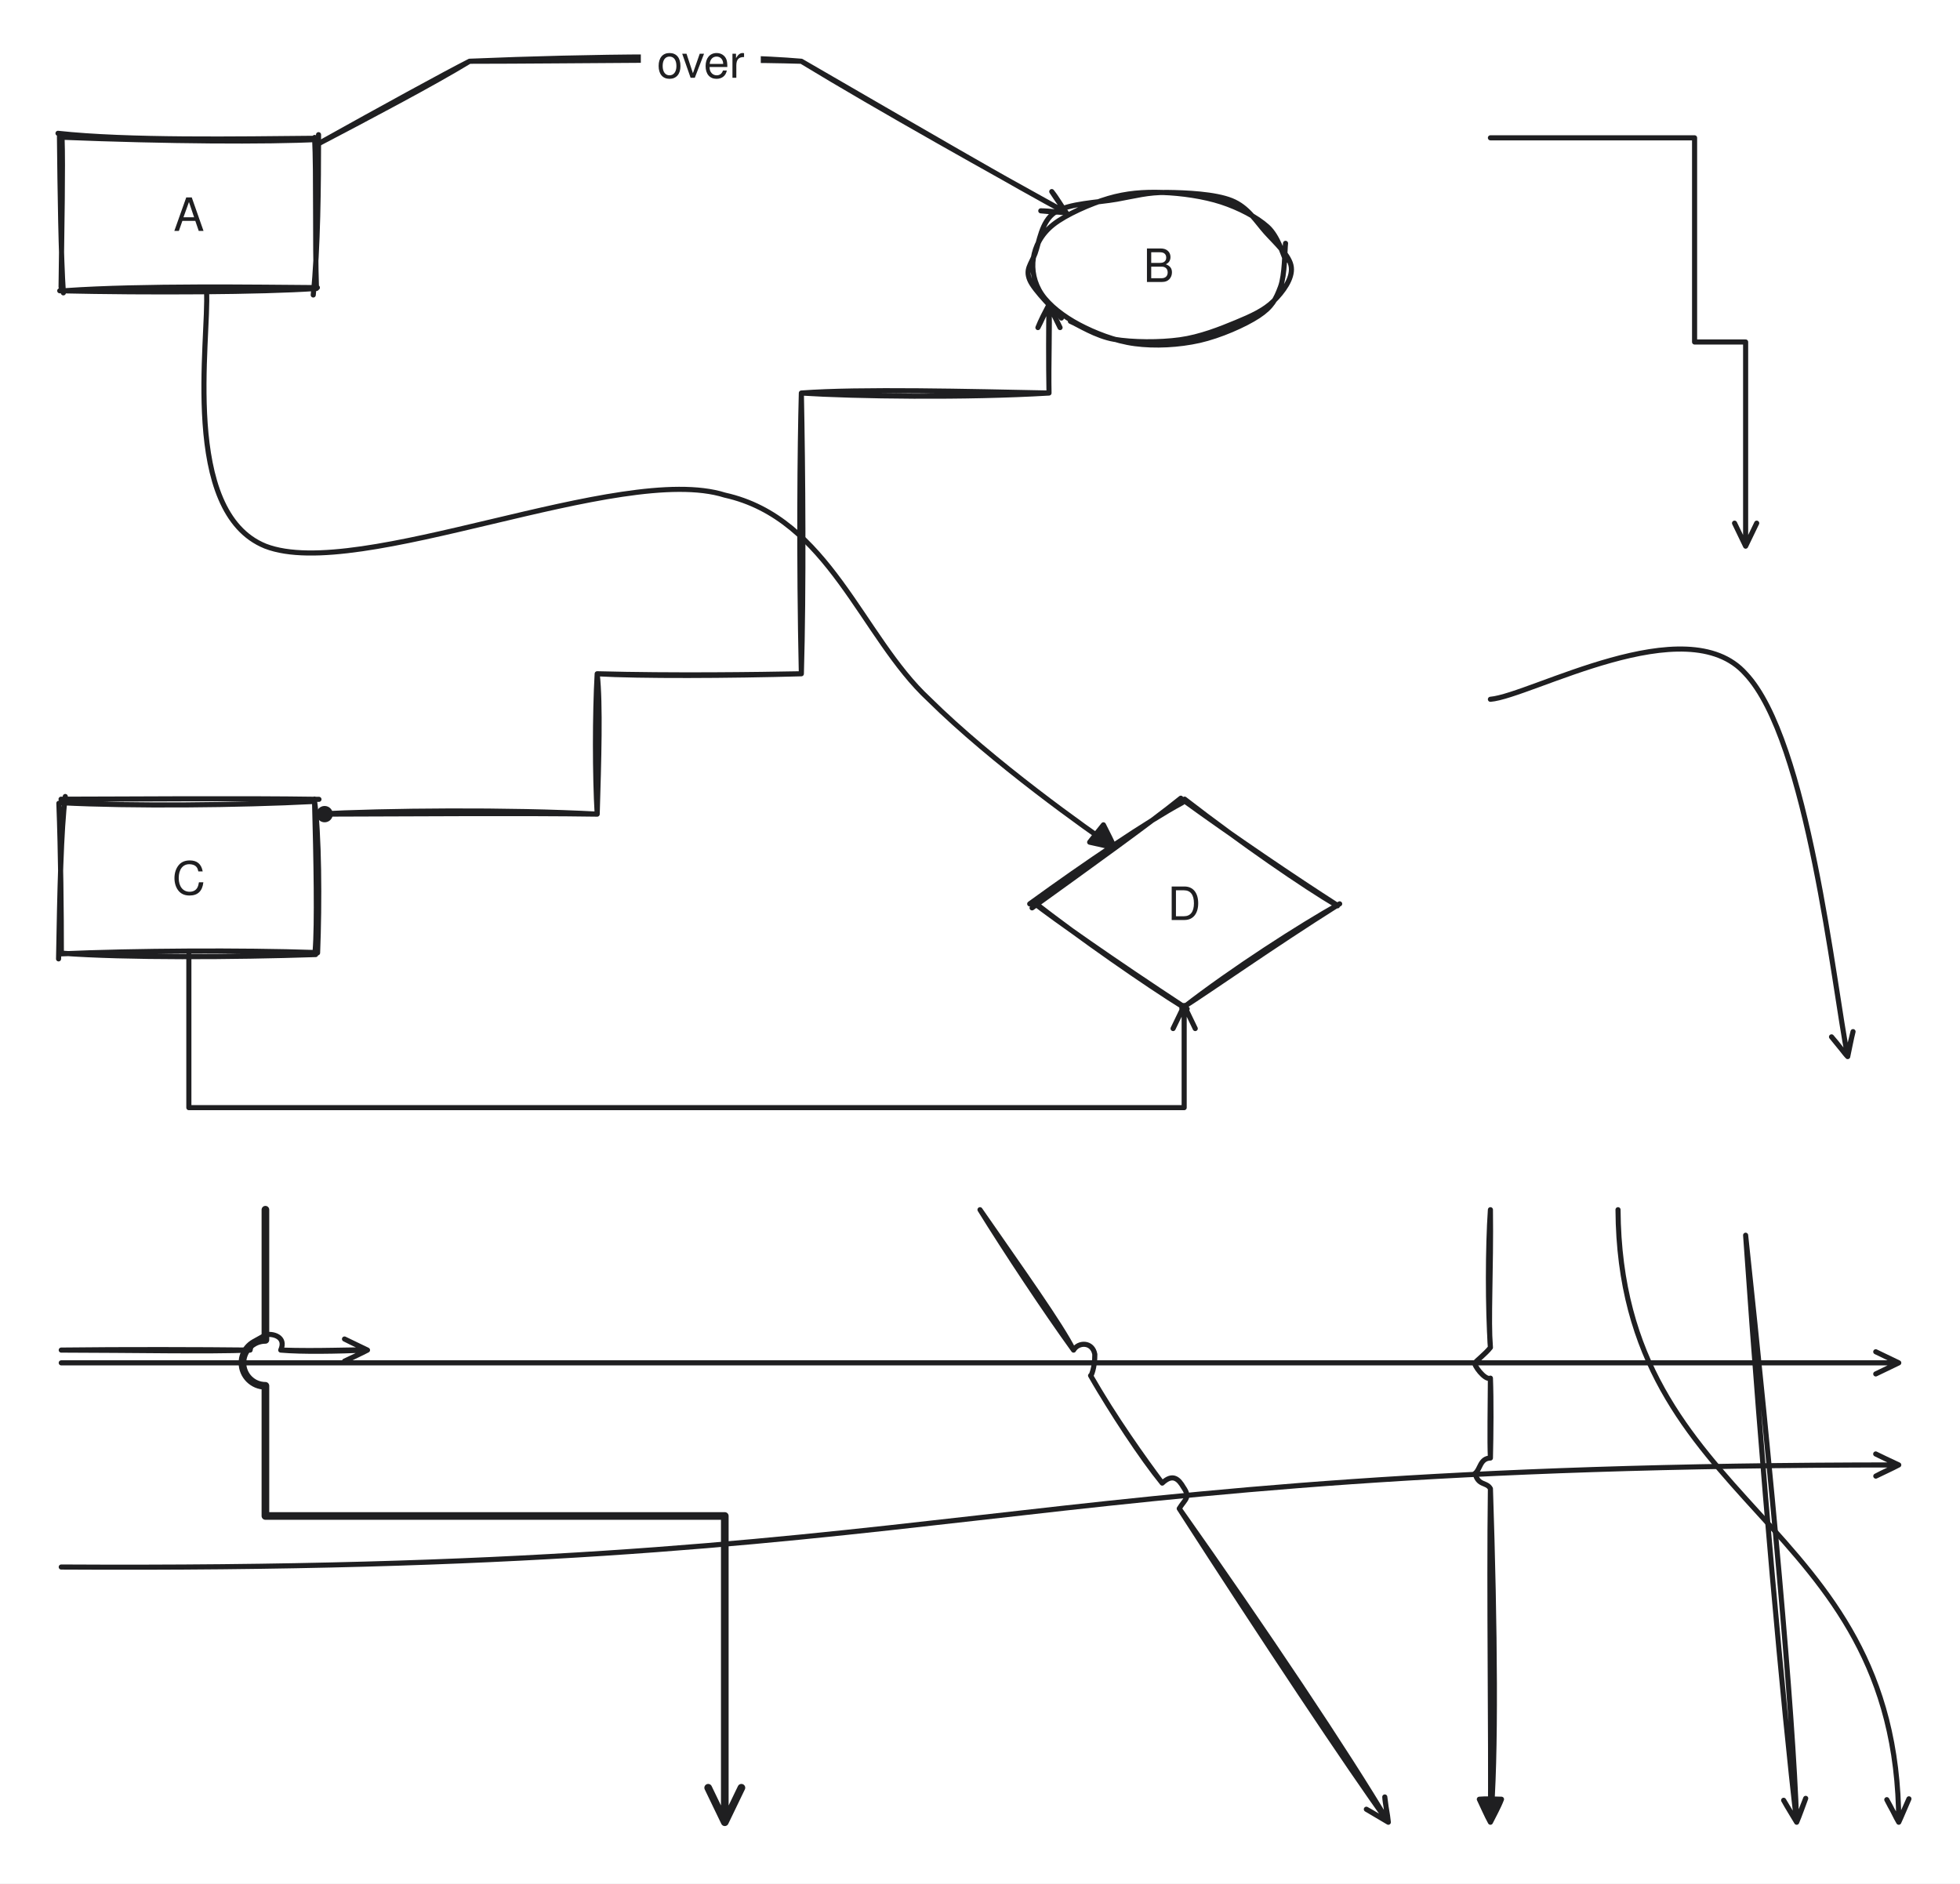
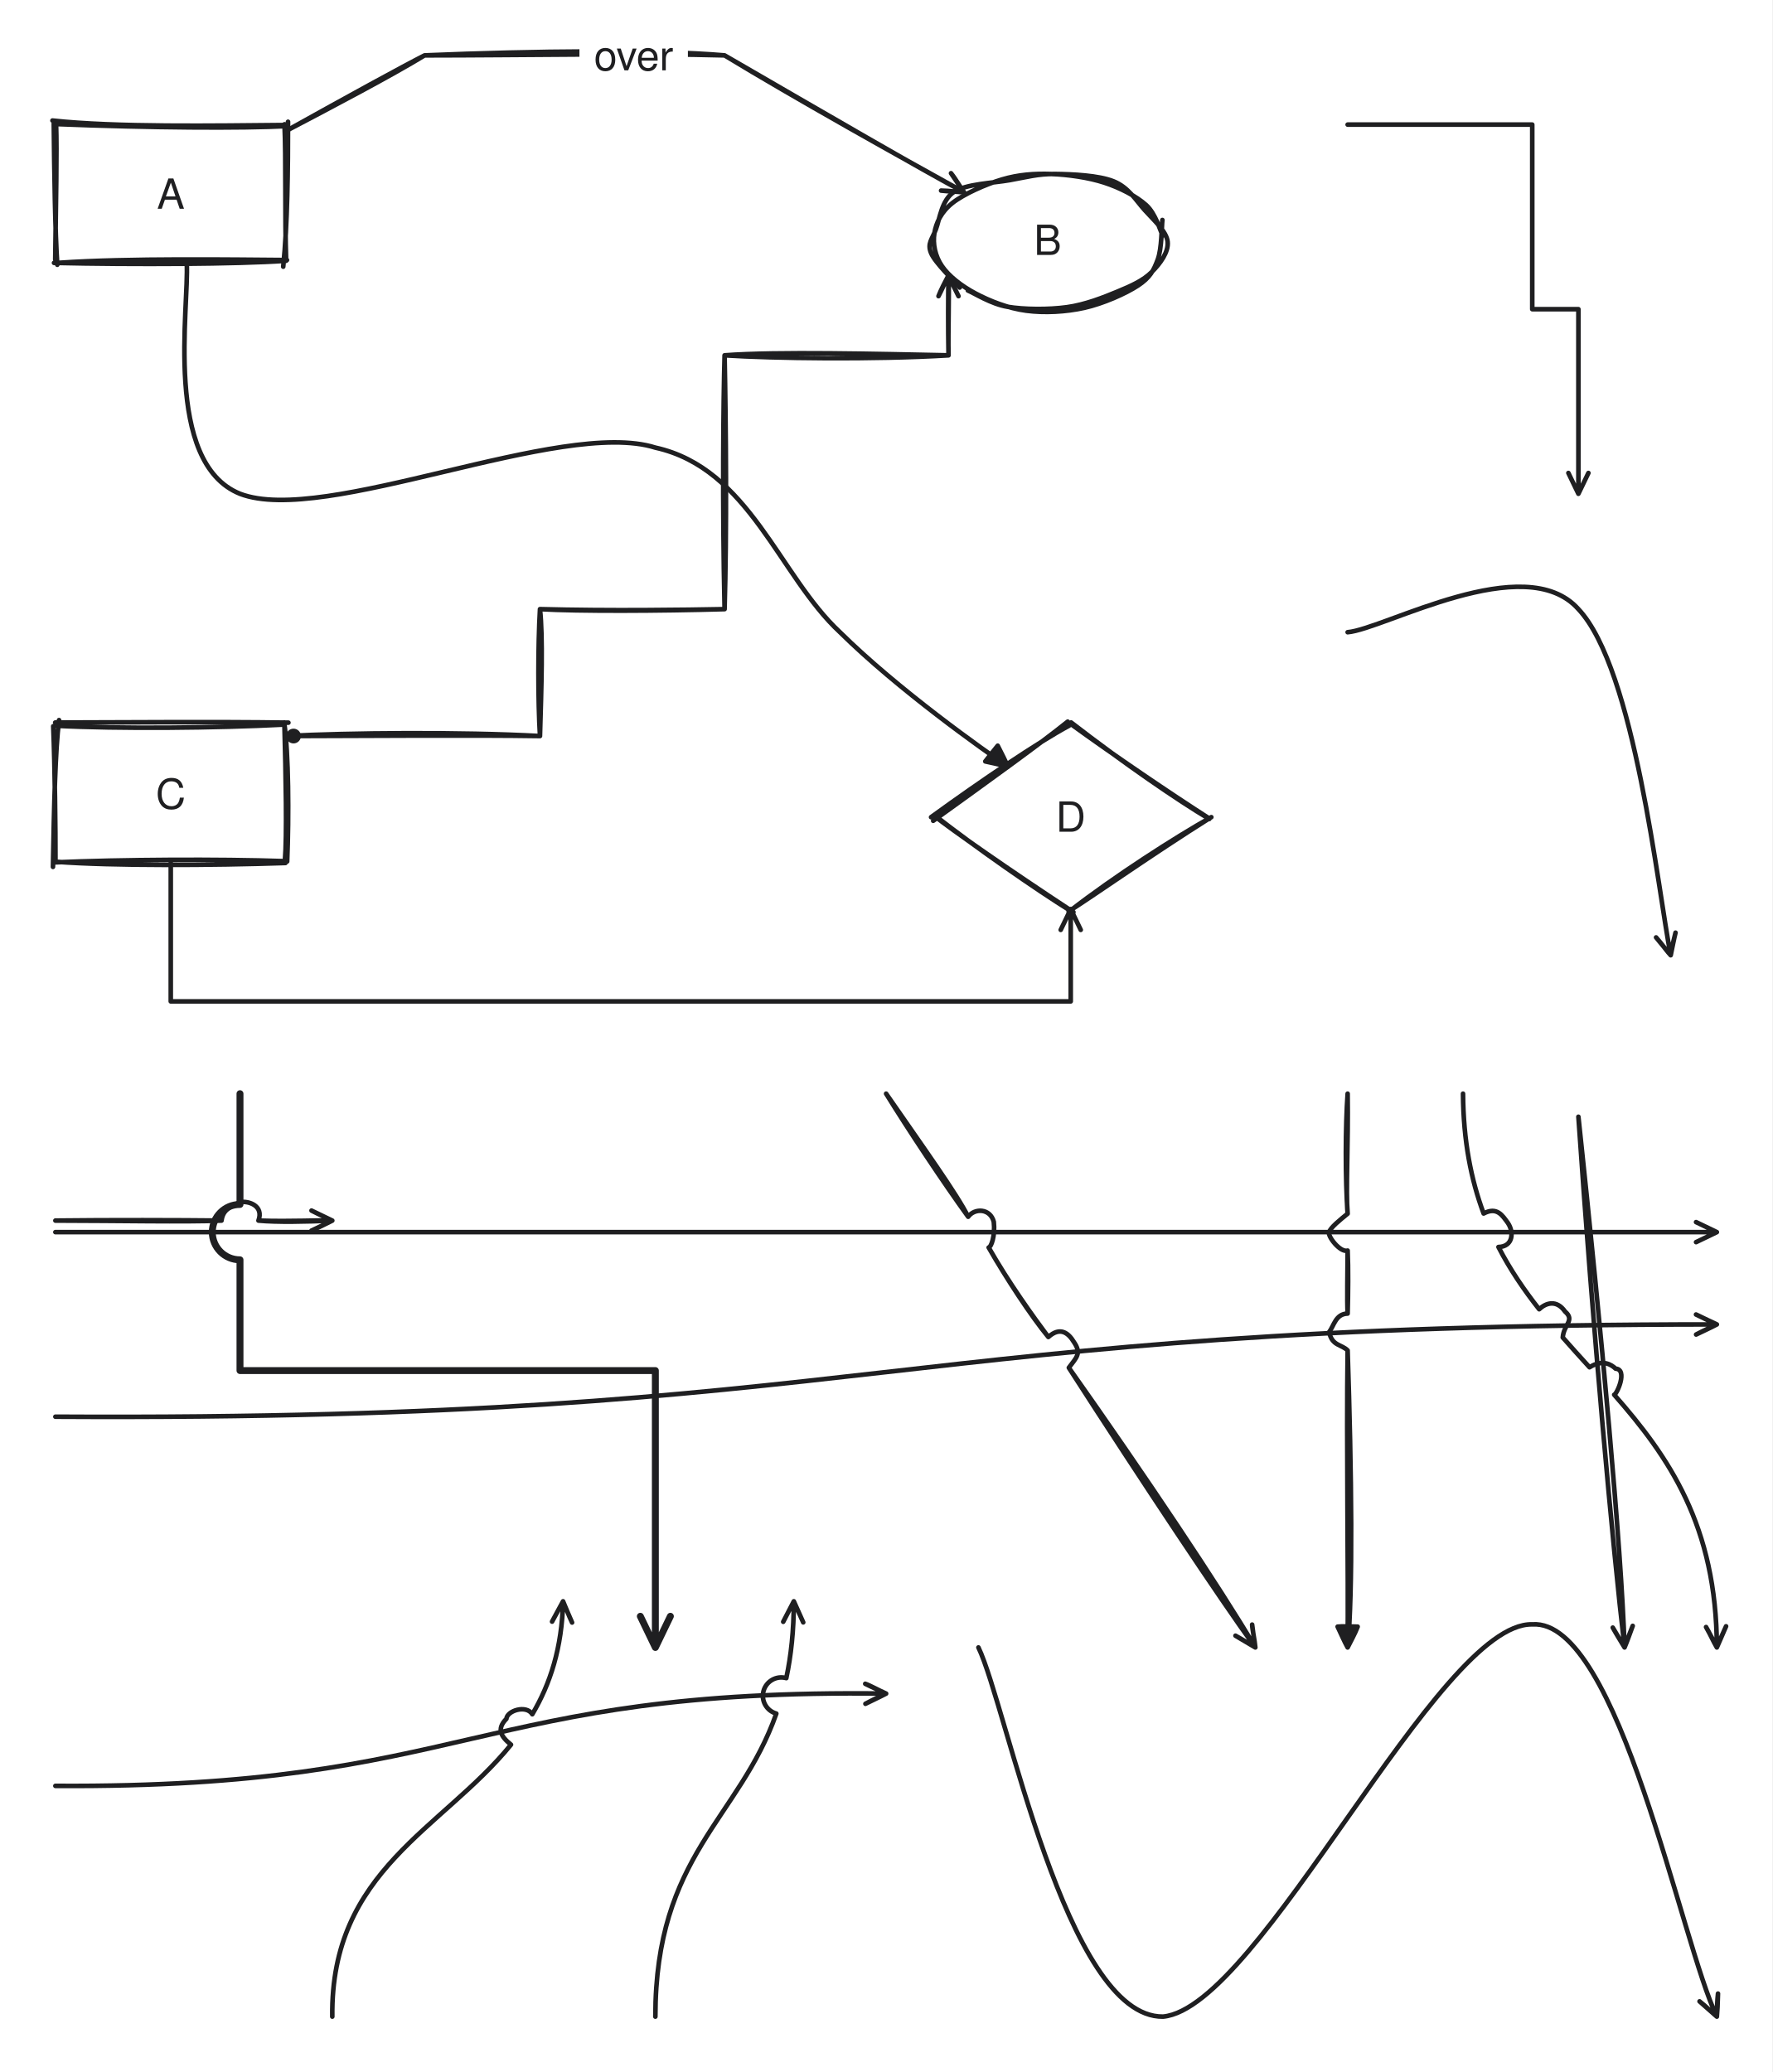
- <svg xmlns="http://www.w3.org/2000/svg" width="768" height="738" viewBox="16 -14 768 738">
-   <rect x="16" y="-14" width="768" height="738" fill="#ffffff" />
+ <svg xmlns="http://www.w3.org/2000/svg" width="768" height="898" viewBox="16 -14 768 898">
+   <rect x="16" y="-14" width="768" height="898" fill="#ffffff" />
  <path d="M38.73 38.24 C66.01 41.24 109.88 40.44 139.18 40.19 M40.51 39.78 C81.2 41.42 120.77 41.67 140.63 40.64 M140.82 38.77 C140.81 58.77 140.62 83.25 138.74 101.58 M139.28 39.86 C139.98 54.31 139.37 80.64 140 99.03 M140.36 98.7 C117.23 98.54 71.47 97.83 41.86 99.88 M139.51 99.05 C118.9 100.48 74.44 100.72 39.41 99.93 M39.93 98.46 C40.24 74.02 40.71 51.52 40.32 40.11 M40.83 100.75 C39.88 86.82 39.51 60.16 39.3 39.44" fill="none" stroke="#1f1f21" stroke-width="2" stroke-linecap="round" stroke-linejoin="round" />
  <text x="90" font-family="Helvetica Neue, Helvetica, Arial, sans-serif" font-size="18" fill="#1f1f21" text-anchor="middle">
    <tspan x="90" y="76.48">A</tspan>
  </text>
  <path d="M431.89 110.62 C429.82 108.13 421.19 99.88 419.47 95.66 C417.75 91.45 419.93 89.75 421.58 85.34 C423.22 80.93 424.02 72.75 429.35 69.21 C434.68 65.66 446.24 65.37 453.56 64.07 C460.87 62.77 465.72 61.32 473.22 61.4 C480.73 61.49 492.1 61.99 498.57 64.59 C505.03 67.19 508.12 72.65 512.02 77.01 C515.93 81.36 521.49 86.24 521.99 90.73 C522.5 95.21 518.7 100.33 515.07 103.93 C511.45 107.54 506.38 109.85 500.25 112.38 C494.13 114.92 486.28 118.05 478.33 119.14 C470.39 120.24 459.74 120.16 452.59 118.95 C445.44 117.75 438.28 113.07 435.42 111.89 M519.72 81.34 C519.38 84.2 519.49 93.72 517.72 98.46 C515.96 103.2 514.42 106.28 509.13 109.77 C503.83 113.26 494.03 117.58 485.96 119.4 C477.88 121.21 468.56 121.69 460.7 120.65 C452.83 119.62 444.84 116.41 438.76 113.19 C432.67 109.96 427.17 105.67 424.2 101.32 C421.22 96.97 420.16 91.65 420.91 87.09 C421.67 82.54 423.82 77.88 428.72 73.99 C433.62 70.1 443.18 65.85 450.31 63.75 C457.43 61.66 464.1 61.18 471.47 61.41 C478.85 61.65 487.71 62.93 494.58 65.17 C501.44 67.41 508.45 71.05 512.67 74.86 C516.88 78.68 518.67 85.85 519.87 88.05" fill="none" stroke="#1f1f21" stroke-width="2" stroke-linecap="round" stroke-linejoin="round" />
  <text x="470" font-family="Helvetica Neue, Helvetica, Arial, sans-serif" font-size="18" fill="#1f1f21" text-anchor="middle">
    <tspan x="470" y="96.48">B</tspan>
  </text>
  <path d="M40.09 300.53 C67.18 301.94 110.14 301.55 138.89 300.04 M39.92 299.15 C65.29 299.13 108.85 298.72 140.98 299.2 M139.23 299.09 C139.88 322.84 140.34 348.43 139.48 358.67 M139.15 299.16 C141.09 312.17 141.24 339.9 140.44 359.36 M139.27 359.22 C110.85 358.27 68.8 358.49 39.6 359.76 M139.69 360.02 C107.91 361.07 65.12 361.34 40.25 359.48 M38.95 361.71 C39.42 335.25 39.93 311.15 41.58 298.09 M40.04 359.07 C40.07 345.59 39.79 318.98 39.07 300.74" fill="none" stroke="#1f1f21" stroke-width="2" stroke-linecap="round" stroke-linejoin="round" />
  <text x="90" font-family="Helvetica Neue, Helvetica, Arial, sans-serif" font-size="18" fill="#1f1f21" text-anchor="middle">
    <tspan x="90" y="336.48">C</tspan>
  </text>
  <path d="M480.17 299.12 C502.87 316.68 526.84 333.13 540.06 340.94 M479.24 299.2 C499.15 313.66 523.93 330.42 540.01 340.71 M540.25 340.55 C514.94 356.49 490.96 373.43 479.09 381.01 M540.93 340.15 C525.34 348.87 498.67 366.03 479.76 380.73 M481.17 381.3 C451.81 362.04 428.28 345.46 420.87 339.6 M480.1 380.86 C465.1 371.57 438.45 353 420.95 339.32 M420.4 341.73 C443.69 324.96 467.31 307.96 478.69 298.76 M419.48 340.16 C441.62 324.1 465.99 307.63 479.27 300.51" fill="none" stroke="#1f1f21" stroke-width="2" stroke-linecap="round" stroke-linejoin="round" />
  <text x="480" font-family="Helvetica Neue, Helvetica, Arial, sans-serif" font-size="18" fill="#1f1f21" text-anchor="middle">
    <tspan x="480" y="346.48">D</tspan>
  </text>
  <path d="M140 42.73 C161.1 31.67 185.68 18.72 200 10 M140 42.73 C167.42 27.47 190.23 14.97 200 10 M200 10 C241.38 9.98 295.71 8.99 330 10 M200 10 C247.36 8.03 300.12 7.45 330 10 M330 10 C360.51 28.56 406.08 53.99 433.79 69.31 M330 10 C374.33 35.67 414.82 59.2 433.79 69.31 M428.12 61.07 C430.28 63.76 432.25 67.38 433.79 69.31 M428.12 61.07 C430.21 64.28 432.59 67.62 433.79 69.31 M423.82 68.61 C427.55 68.64 431.67 69.33 433.79 69.31 M423.82 68.61 C426.65 68.92 431.07 69.13 433.79 69.31" fill="none" stroke="#1f1f21" stroke-width="2" stroke-linecap="round" stroke-linejoin="round" />
  <rect x="267.1" y="-3.5" width="47" height="27" fill="#ffffff" />
  <text x="290.6" font-family="Helvetica Neue, Helvetica, Arial, sans-serif" font-size="18" fill="#1f1f21" text-anchor="middle">
    <tspan x="290.6" y="16.48">over</tspan>
  </text>
  <path d="M96.92 100 C98.07 118.46 86.6 186.53 120 200 C156.61 214.14 259.08 167.11 300 180 C340.8 189.04 353.55 235.47 380 260 C405.04 284.76 442.61 311.37 452.73 318.18 M448.36 309.19 C450.24 313.44 452.12 316.96 452.73 318.18 M448.36 309.19 C450.01 312.41 451.84 316.1 452.73 318.18 M442.97 315.99 C446.74 316.88 450.81 317.58 452.73 318.18 M442.97 315.99 C447.24 316.87 451.01 317.87 452.73 318.18 M448.36 309.19 C446.05 312.27 443.63 315.05 442.97 315.99 M448.36 309.19 C446.59 311.43 444.24 314.27 442.97 315.99" fill="none" stroke="#1f1f21" stroke-width="2" stroke-linecap="round" stroke-linejoin="round" />
  <path d="M452.73 318.18 L448.36 309.19 L442.97 315.99 Z" fill="#1f1f21" stroke="none" />
  <path d="M140 305 C166.82 303.57 215.61 303.13 250 305 M140 305 C173.39 304.94 220.03 304.54 250 305 M250 305 C250.62 284.17 251.33 261.93 250 250 M250 305 C249.1 289.75 249.1 265.77 250 250 M250 250 C266.7 250.96 301.64 250.81 330 250 M250 250 C279.85 250.79 312.69 250.33 330 250 M330 250 C330.97 216.95 330.62 170.36 330 140 M330 250 C328.98 204.24 329.45 159.98 330 140 M330 140 C352.88 138.29 396.53 139.4 427.04 140 M330 140 C350.95 141.33 394.34 141.96 427.04 140 M427.04 140 C426.81 129.08 427.4 112.88 427.04 105.34 M427.04 140 C426.83 128.24 426.87 113.84 427.04 105.34 M422.7 114.35 C423.7 111.72 425.74 107.8 427.04 105.34 M422.7 114.35 C423.91 112.1 425.57 108.26 427.04 105.34 M431.37 114.35 C430.01 111.63 427.98 107.52 427.04 105.34 M431.37 114.35 C430.38 112.26 428.45 108.36 427.04 105.34" fill="none" stroke="#1f1f21" stroke-width="2" stroke-linecap="round" stroke-linejoin="round" />
  <path d="M146.4 305 C146.4 306.77 144.97 308.2 143.2 308.2 C141.43 308.2 140 306.77 140 305 C140 303.23 141.43 301.8 143.2 301.8 C144.97 301.8 146.4 303.23 146.4 305 Z" fill="#1f1f21" stroke="none" />
  <path d="M90 360 L90 420 M90 420 L480 420 M480 420 L480 380 M475.66 389.01 L480 380 M484.34 389.01 L480 380" fill="none" stroke="#1f1f21" stroke-width="2" stroke-linecap="round" stroke-linejoin="round" />
  <path d="M600 40 L680 40 M680 40 L680 120 M680 120 L700 120 M700 120 L700 200 M704.34 190.99 L700 200 M695.66 190.99 L700 200" fill="none" stroke="#1f1f21" stroke-width="2" stroke-linecap="round" stroke-linejoin="round" />
  <path d="M600 260 C615.77 258.68 676.81 223.89 700 250 C724.49 275.95 734.48 372.21 740 400 M742.09 390.22 C741.35 393.18 740.32 397.22 740 400 M742.09 390.22 C741.44 392.76 740.62 397.08 740 400 M733.66 392.27 C736.36 395.3 738.67 398.7 740 400 M733.66 392.27 C735.62 394.7 738.36 398.05 740 400" fill="none" stroke="#1f1f21" stroke-width="2" stroke-linecap="round" stroke-linejoin="round" />
  <path d="M40 520 L760 520 M750.99 515.66 L760 520 M750.99 524.34 L760 520" fill="none" stroke="#1f1f21" stroke-width="2" stroke-linecap="round" stroke-linejoin="round" />
  <path d="M40 600 C397.4 602.06 399.23 560.05 760 560 M750.97 555.7 C755.02 557.72 758.32 559.17 760 560 M750.97 555.7 C752.81 556.64 756.94 558.56 760 560 M751.01 564.38 C753.81 562.84 757.53 561.27 760 560 M751.01 564.38 C753.58 563.12 757.5 561.34 760 560" fill="none" stroke="#1f1f21" stroke-width="2" stroke-linecap="round" stroke-linejoin="round" />
-   <path d="M120 460 L120 511 M120 511 C115.03 511 111 515.03 111 520 C111 524.97 115.03 529 120 529 M120 529 L120 580 M120 580 L300 580 M300 580 L300 700 M306.51 686.49 L300 700 M293.49 686.49 L300 700" fill="none" stroke="#1f1f21" stroke-width="3" stroke-linecap="round" stroke-linejoin="round" />
-   <path d="M400 460 C416.24 483.46 431.89 505.29 436.67 515.01 M400 460 C410.02 476.19 425.59 499.68 436.67 515.01 M436.67 515.01 C438.47 511.83 444.08 511.61 444.99 516.67 C445.05 521.76 443.5 525.49 443.33 524.99 M443.33 524.99 C451.66 539.45 463.33 557.21 471.41 567.12 M443.33 524.99 C452.62 541.29 464.48 557.88 471.41 567.12 M471.41 567.12 C475.6 563.15 477.92 565.66 479.73 568.78 C482.54 572.87 480.37 573.32 478.07 577.1 M478.07 577.1 C511.3 628.67 544.54 678.65 560 700 M478.07 577.1 C511.41 624.3 544.45 673.69 560 700 M558.61 690.1 C558.69 692.28 559.73 696.83 560 700 M558.61 690.1 C558.92 692.65 559.52 697.07 560 700 M551.39 694.91 C554.19 696.43 557.69 698.62 560 700 M551.39 694.91 C554.95 697.02 558.45 699.09 560 700" fill="none" stroke="#1f1f21" stroke-width="2" stroke-linecap="round" stroke-linejoin="round" />
-   <path d="M600 460 C600.3 482.98 599.08 504.12 600 514 M600 460 C598.99 474.54 598.93 498.45 600 514 M600 514 C598.03 516.52 594.49 519.15 594 520 C593.11 520.46 597.85 527.04 600 526 M600 526 C599.96 536.59 599.67 550.54 600 557.29 M600 526 C600.33 534.57 600.23 547.89 600 557.29 M600 557.29 C595.86 557.41 596.06 561.78 594 563.29 C595.18 568.28 598.52 566.6 600 569.29 M600 569.29 C599.43 611.22 600.34 666.51 600 700 M600 569.29 C601.77 623.06 602.35 675.48 600 700 M604.34 690.99 C603.15 694.11 601.17 697.63 600 700 M604.34 690.99 C603.38 692.76 601.57 696.81 600 700 M595.66 690.99 C596.9 693.56 598.62 697.55 600 700 M595.66 690.99 C596.89 693.38 598.69 697.38 600 700 M604.34 690.99 C601.68 690.9 597.8 690.77 595.66 690.99 M604.34 690.99 C601.34 691.04 597.65 691.09 595.66 690.99" fill="none" stroke="#1f1f21" stroke-width="2" stroke-linecap="round" stroke-linejoin="round" />
+   <path d="M120 460 L120 508 M120 508 C113.37 508 108 513.37 108 520 C108 526.63 113.37 532 120 532 M120 532 L120 580 M120 580 L300 580 M300 580 L300 700 M306.51 686.49 L300 700 M293.49 686.49 L300 700" fill="none" stroke="#1f1f21" stroke-width="3" stroke-linecap="round" stroke-linejoin="round" />
+   <path d="M400 460 C415.73 482.74 430.95 503.92 435.56 513.34 M400 460 C409.71 475.7 424.81 498.47 435.56 513.34 M435.56 513.34 C438.28 509.55 445.13 509.58 446.66 515.56 C447.33 521.57 445.53 526.54 444.44 526.66 M444.44 526.66 C452.09 540.01 462.82 556.36 470.3 565.45 M444.44 526.66 C452.96 541.7 463.91 556.92 470.3 565.45 M470.3 565.45 C475.41 560.87 478.97 563.64 481.4 567.67 C484.82 572.68 482.4 574.37 479.18 578.77 M479.18 578.77 C511.96 629.63 544.75 678.95 560 700 M479.18 578.77 C512.07 625.32 544.66 674.04 560 700 M558.61 690.1 C558.69 692.28 559.73 696.83 560 700 M558.61 690.1 C558.92 692.65 559.52 697.07 560 700 M551.39 694.91 C554.19 696.43 557.69 698.62 560 700 M551.39 694.91 C554.95 697.02 558.45 699.09 560 700" fill="none" stroke="#1f1f21" stroke-width="2" stroke-linecap="round" stroke-linejoin="round" />
+   <path d="M600 460 C600.33 482.12 599.11 502.47 600 512 M600 460 C599.01 474 598.95 497.04 600 512 M600 512 C596.92 514.52 592.49 518.04 592 520 C591.11 521.56 596.75 529.04 600 528 M600 528 C599.97 537.2 599.69 549.48 600 555.29 M600 528 C600.34 535.43 600.23 547.03 600 555.29 M600 555.29 C594.76 555.41 594.06 560.67 592 563.29 C593.18 569.39 597.42 568.6 600 571.29 M600 571.29 C599.43 612.57 600.35 667.02 600 700 M600 571.29 C601.74 624.23 602.32 675.86 600 700 M604.34 690.99 C603.15 694.11 601.17 697.63 600 700 M604.34 690.99 C603.38 692.76 601.57 696.81 600 700 M595.66 690.99 C596.9 693.56 598.62 697.55 600 700 M595.66 690.99 C596.89 693.38 598.69 697.38 600 700 M604.34 690.99 C601.68 690.9 597.8 690.77 595.66 690.99 M604.34 690.99 C601.34 691.04 597.65 691.09 595.66 690.99" fill="none" stroke="#1f1f21" stroke-width="2" stroke-linecap="round" stroke-linejoin="round" />
  <path d="M600 700 L604.34 690.99 L595.66 690.99 Z" fill="#1f1f21" stroke="none" />
  <path d="M700 470 C710.07 564.05 718.56 656.14 720 700 M700 470 C706.41 563.11 714.82 656.04 720 700 M723.54 690.65 C722.46 693.26 720.97 697.24 720 700 M723.54 690.65 C722.5 693.46 721.08 697.48 720 700 M714.9 691.4 C716.3 693.96 718.65 697.72 720 700 M714.9 691.4 C716.46 694.13 718.81 697.86 720 700" fill="none" stroke="#1f1f21" stroke-width="2" stroke-linecap="round" stroke-linejoin="round" />
-   <path d="M650 460 C650.74 578.26 759.7 578.93 760 700 M763.99 690.83 C762.31 694.66 760.84 698.26 760 700 M763.99 690.83 C762.24 694.79 760.65 698.33 760 700 M755.32 691.16 C756.94 694.46 759.28 698.2 760 700 M755.32 691.16 C757.22 694.45 758.94 698.28 760 700" fill="none" stroke="#1f1f21" stroke-width="2" stroke-linecap="round" stroke-linejoin="round" />
-   <path d="M40 515 C68.13 515.04 97.74 515.65 114 515 M40 515 C63.68 514.71 95.56 514.79 114 515 M114 515 C114.61 511.07 117.38 510.98 120 509 C122.79 508.36 128.37 509.74 126 515 M126 515 C134.43 515.75 148.13 515.47 160 515 M126 515 C141.15 515.52 154.54 514.72 160 515 M150.99 510.66 C154.76 512.62 158.16 514.05 160 515 M150.99 510.66 C152.95 511.64 156.99 513.52 160 515 M150.99 519.34 C155 517.56 158.42 515.77 160 515 M150.99 519.34 C153.96 517.87 157.78 516.21 160 515" fill="none" stroke="#1f1f21" stroke-width="2" stroke-linecap="round" stroke-linejoin="round" />
+   <path d="M650 460 C650.13 480.4 653.48 497.3 658.93 511.93 M658.93 511.93 C664.75 508.81 667.12 512.87 669.4 515.97 C672.2 520.02 671.68 526.3 665.36 526.45 M665.36 526.45 C670.43 536.3 676.47 545.12 683 553.42 M683 553.42 C685.87 550.71 690.49 549.08 694.23 554.43 C698.63 558.22 693.61 560.03 693.22 565.66 M693.22 565.66 C697.03 570.02 700.93 574.29 704.82 578.57 M704.82 578.57 C710.6 574.91 714.42 577.53 716.11 579.17 C721.51 579.49 716.67 590.31 715.51 590.47 M715.51 590.47 C739.02 617.23 759.87 647.14 760 700 M763.99 690.83 C762.13 694.85 760.55 698.58 760 700 M763.99 690.83 C762.21 695.08 760.58 698.58 760 700 M755.32 691.16 C756.68 693.33 758.56 697.61 760 700 M755.32 691.16 C757.27 694.71 759.2 698.18 760 700" fill="none" stroke="#1f1f21" stroke-width="2" stroke-linecap="round" stroke-linejoin="round" />
+   <path d="M40 515 C67.35 515.03 96.16 515.64 112 515 M40 515 C63.04 514.72 94.07 514.8 112 515 M112 515 C112.61 509.97 116.28 508.98 120 507 C123.9 506.36 130.37 508.63 128 515 M128 515 C135.98 515.75 148.78 515.48 160 515 M128 515 C142.25 515.51 154.86 514.71 160 515 M150.99 510.66 C154.76 512.62 158.16 514.05 160 515 M150.99 510.66 C152.95 511.64 156.99 513.52 160 515 M150.99 519.34 C155 517.56 158.42 515.77 160 515 M150.99 519.34 C153.96 517.87 157.78 516.21 160 515" fill="none" stroke="#1f1f21" stroke-width="2" stroke-linecap="round" stroke-linejoin="round" />
+   <path d="M40 760 C219.72 761.16 221.41 717.64 400 720 M390.95 715.75 C392.9 716.4 396.97 718.67 400 720 M390.95 715.75 C394.22 717.39 398.05 719.02 400 720 M391.03 724.42 C393.96 722.83 397.65 721.08 400 720 M391.03 724.42 C393.41 723.23 397.34 721.41 400 720" fill="none" stroke="#1f1f21" stroke-width="2" stroke-linecap="round" stroke-linejoin="round" />
+   <path d="M160 860 C159.21 796.53 207.69 778.78 237.44 742.13 M237.44 742.13 C233.1 738.65 231.06 735.36 235.46 730.92 C235.71 727.41 244.08 724.72 246.67 728.95 M246.67 728.95 C254.41 715.87 259.55 700.21 260 680 M255.24 688.8 C256.71 685.99 258.74 682.51 260 680 M255.24 688.8 C256.53 686.48 258.59 682.58 260 680 M263.91 689.2 C262.54 686.35 261.08 682.44 260 680 M263.91 689.2 C262.45 685.8 260.7 681.89 260 680" fill="none" stroke="#1f1f21" stroke-width="2" stroke-linecap="round" stroke-linejoin="round" />
+   <path d="M300 860 C300 790.01 336.29 774.45 352.42 728.66 M352.42 728.66 C348.18 727.47 345.7 723.06 346.89 718.82 C348.09 714.57 352.49 712.1 356.74 713.29 M356.74 713.29 C358.8 703.65 360 692.73 360 680 M355.41 688.88 L360 680 M364.08 689.13 L360 680" fill="none" stroke="#1f1f21" stroke-width="2" stroke-linecap="round" stroke-linejoin="round" />
+   <path d="M440 700 C452.31 725.59 477.87 860.51 520 860 C562.05 856.07 639.1 688.96 680 690 C717.52 687.37 744.67 828.79 760 860 M760.49 850.01 C760.18 852.83 760 857.51 760 860 M760.49 850.01 C760.4 854.24 760.19 858.23 760 860 M752.5 853.39 C755.5 855.7 758.25 858.6 760 860 M752.5 853.39 C754.77 855.4 757.88 858.12 760 860" fill="none" stroke="#1f1f21" stroke-width="2" stroke-linecap="round" stroke-linejoin="round" />
</svg>
